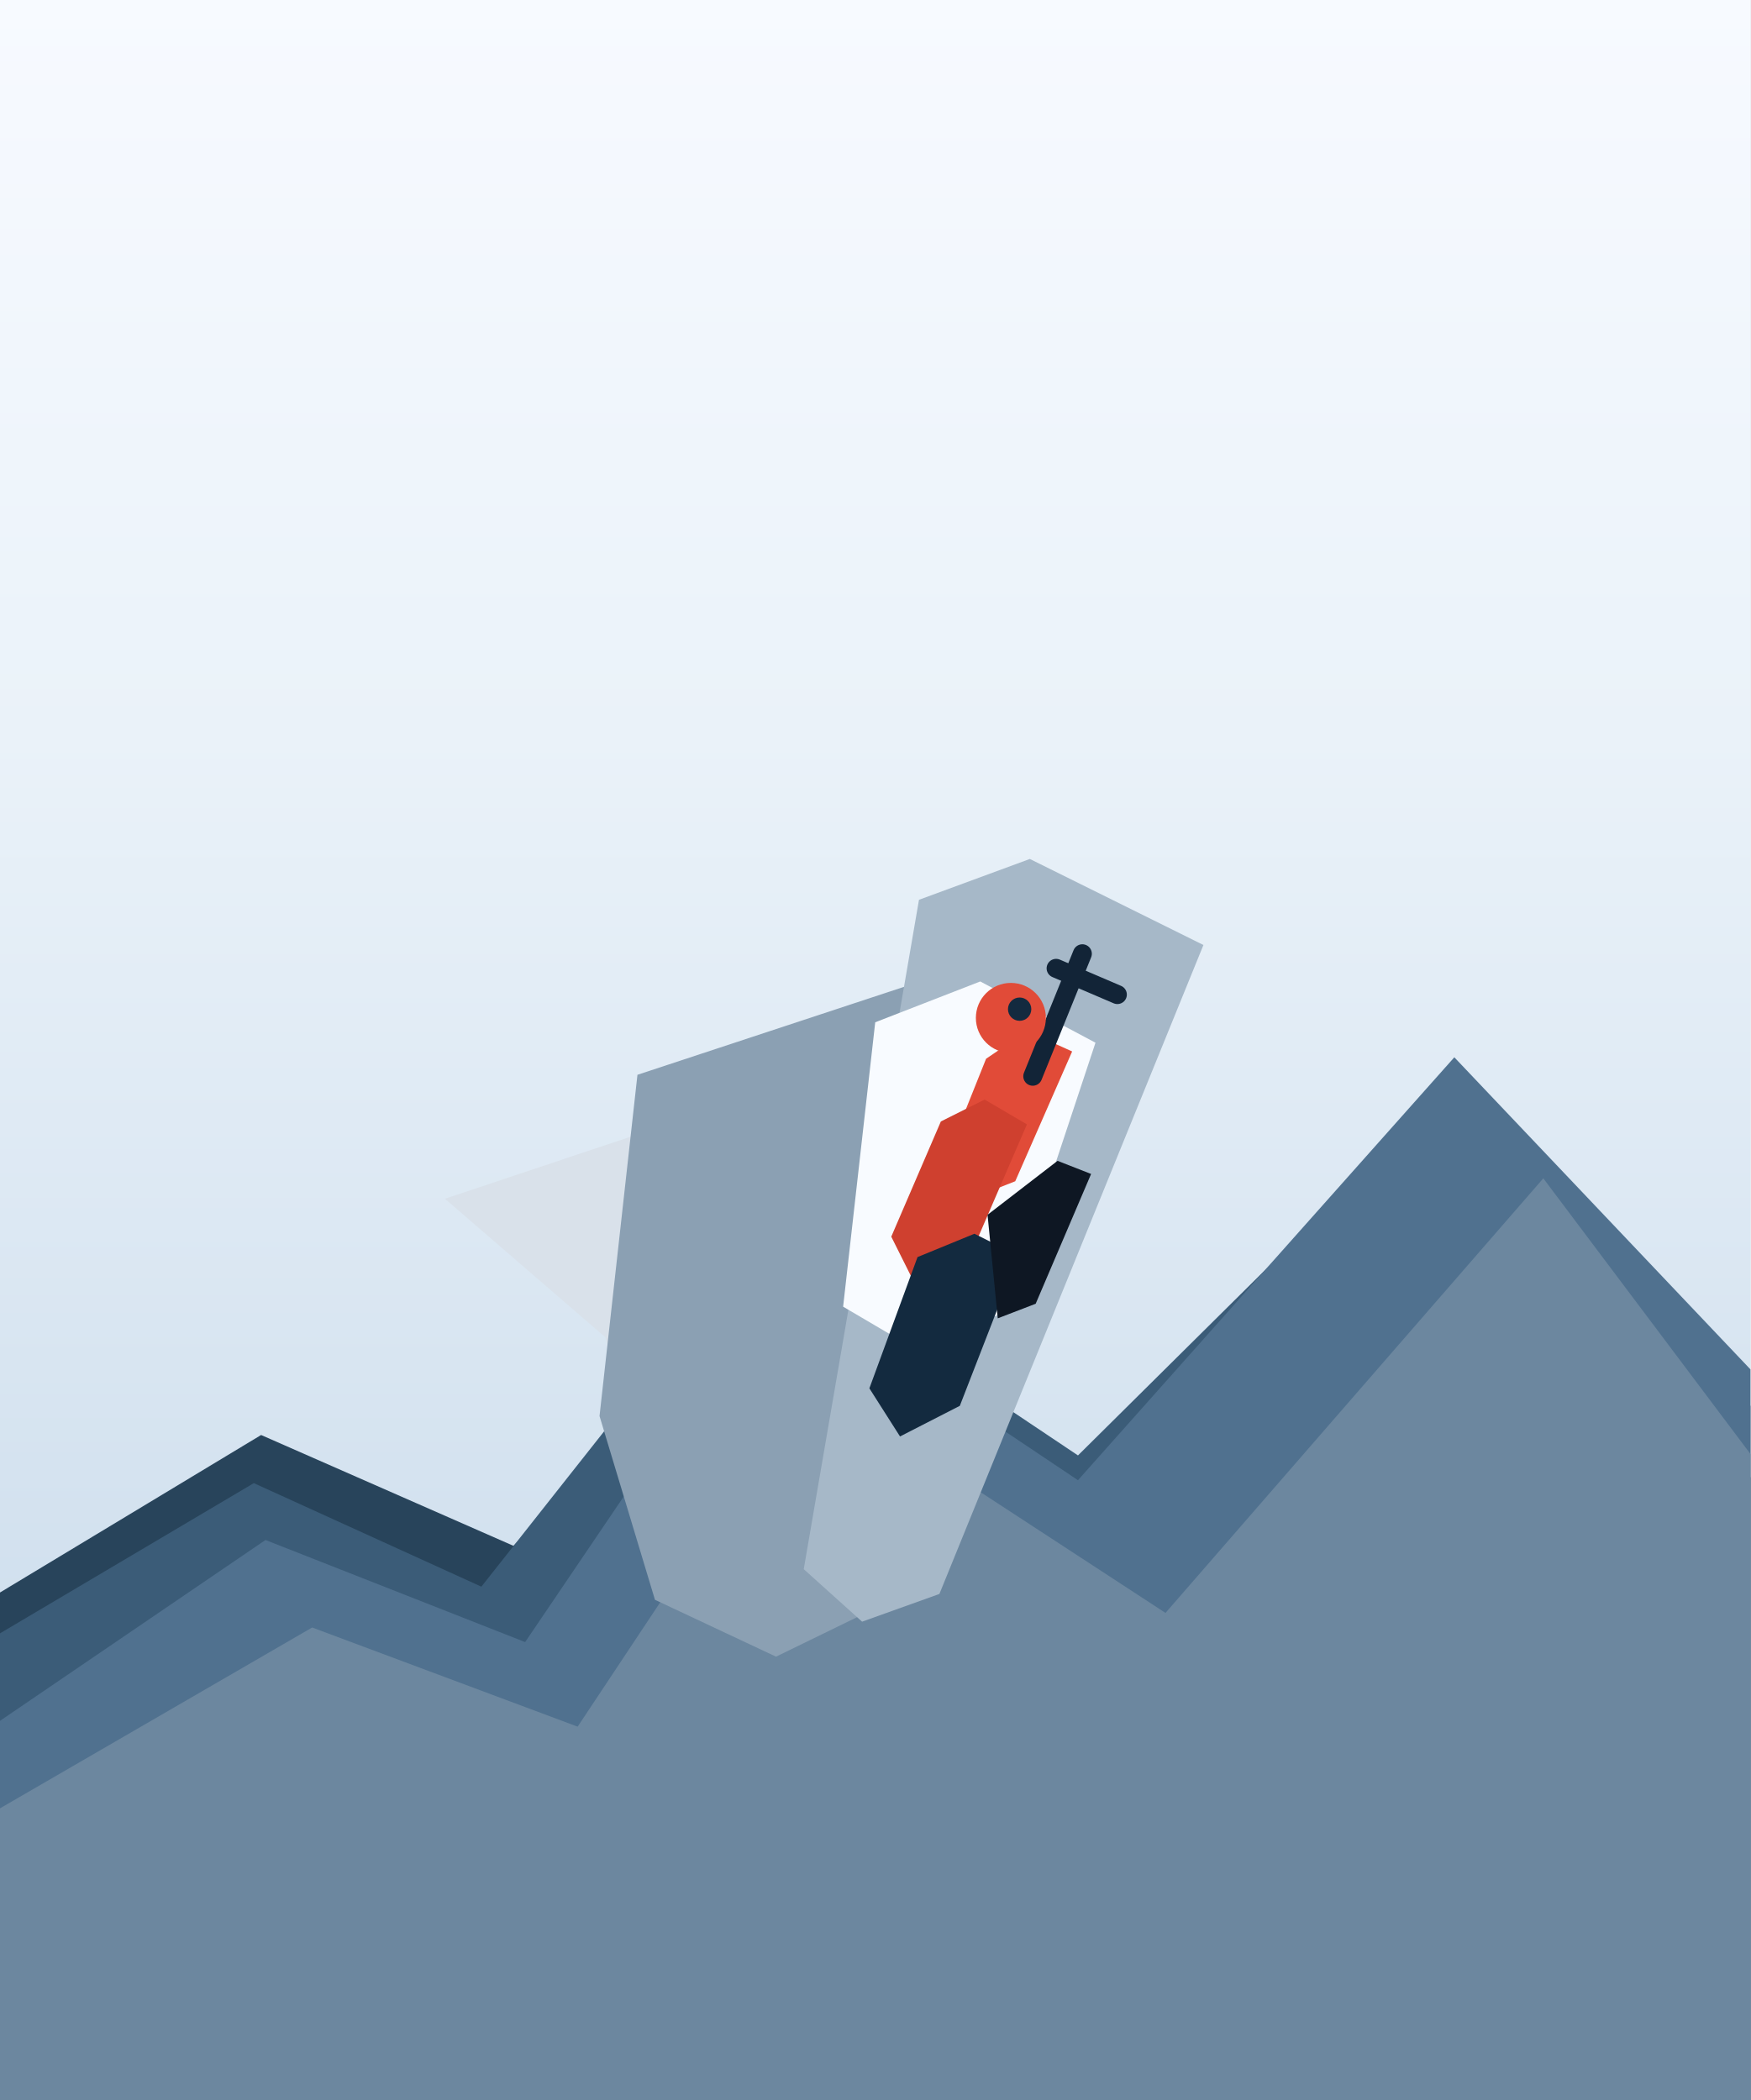
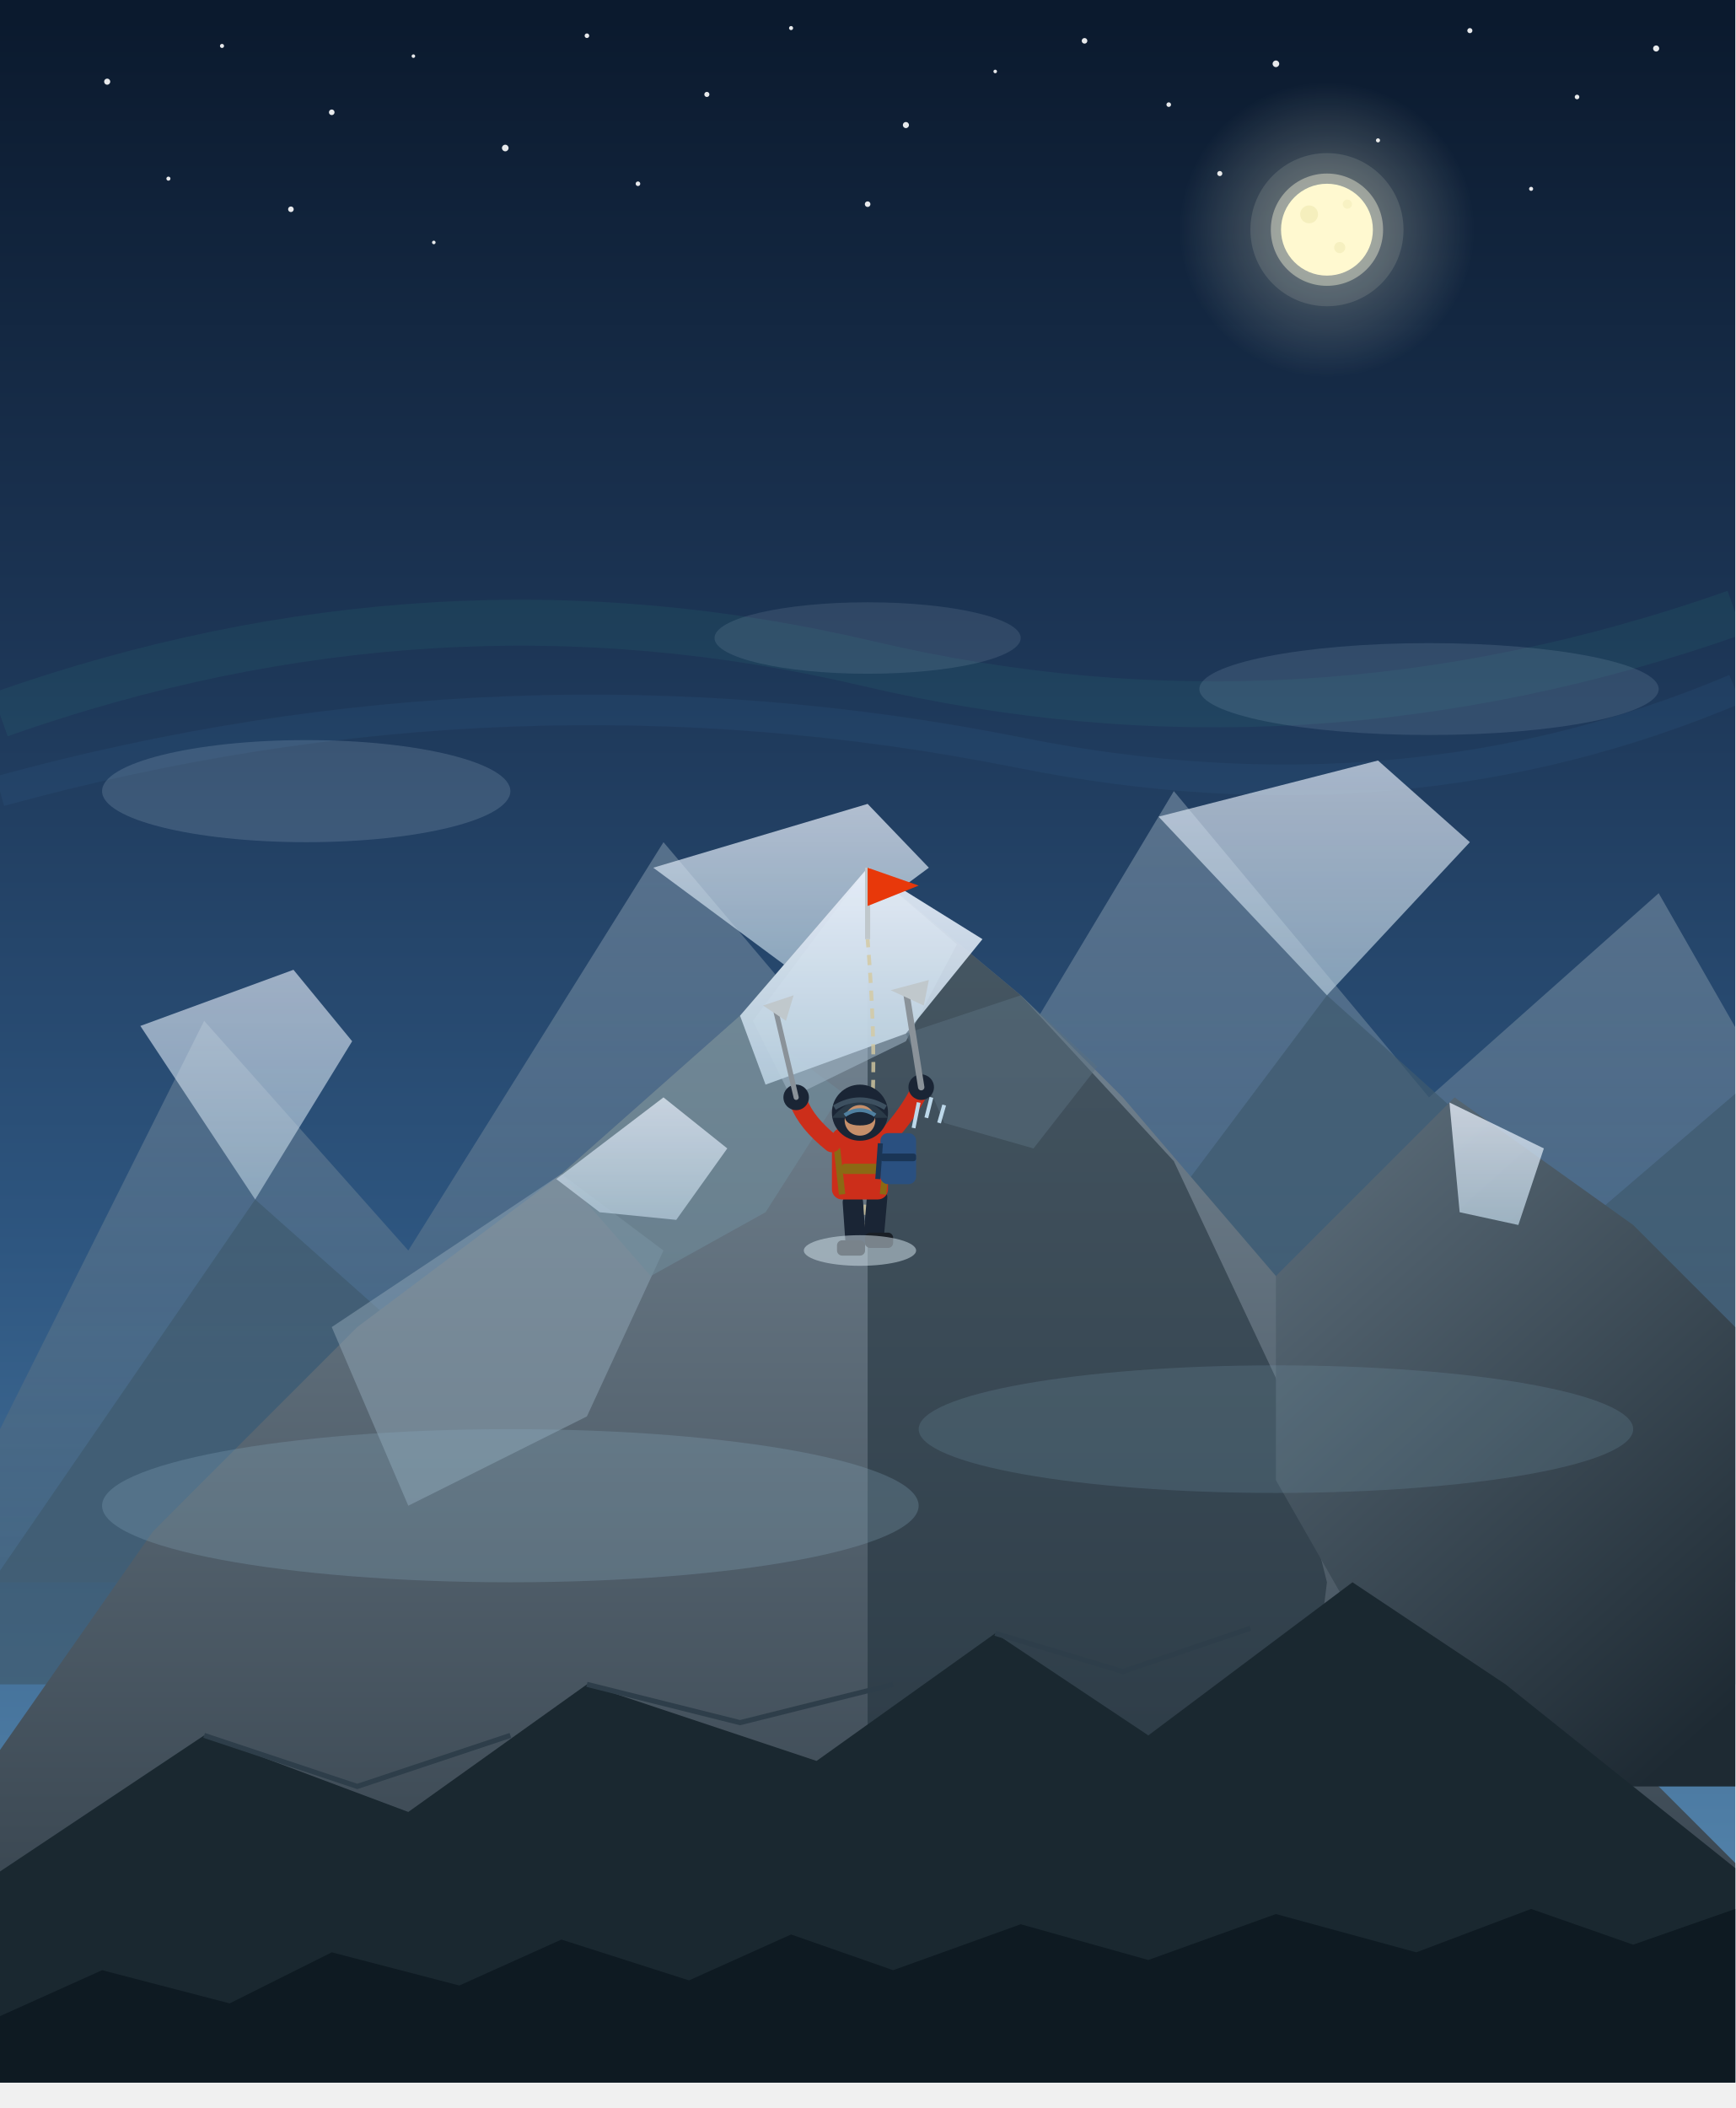
- <svg xmlns="http://www.w3.org/2000/svg" width="1200" height="1440" viewBox="0 0 1200 1440" fill="none">
-   <rect width="1200" height="1440" fill="#DCE9F5" />
-   <rect width="1200" height="1440" fill="url(#sky)" />
-   <path d="M0 1092L179 984L352 1060L505 901L717 1031L950 842L1200 1013V1440H0V1092Z" fill="#28445B" />
-   <path d="M0 1120L174 1017L330 1088L518 850L739 998L967 772L1200 964V1440H0V1120Z" fill="#3B5C78" />
-   <path d="M0 1180L182 1056L360 1126L530 875L739 1015L997 725L1200 939V1440H0V1180Z" fill="#50718F" />
-   <path d="M0 1240L214 1116L396 1184L554 946L799 1106L1058 808L1200 997V1440H0V1240Z" fill="#6C879F" />
-   <path d="M305 822L691 693L756 735L615 1030L556 1086L447 1030L415 917L305 822Z" fill="#D9E1EA" />
-   <path d="M437 737L740 637L807 670L612 1097L532 1136L449 1097L411 971L437 737Z" fill="#8BA0B3" />
-   <path d="M630 617L706 589L825 648L644 1093L591 1112L551 1076L630 617Z" fill="#A6B8C8" />
-   <path d="M600 701L672 673L751 715L690 899L629 926L578 896L600 701Z" fill="#F8FBFF" />
-   <path d="M676 726L704 707L735 721L696 810L663 823L646 801L676 726Z" fill="#E14B38" />
-   <path d="M645 769L675 754L704 771L666 859L625 876L611 848L645 769Z" fill="#CF402F" />
-   <path d="M629 862L668 846L698 861L658 964L617 985L596 952L629 862Z" fill="#132A3F" />
-   <path d="M677 833L725 796L748 805L710 894L684 904L677 833Z" fill="#0E1723" />
-   <path d="M708 738L742 654" stroke="#122437" stroke-width="13" stroke-linecap="round" />
-   <path d="M724 664L766 682" stroke="#122437" stroke-width="13" stroke-linecap="round" />
-   <circle cx="693" cy="698" r="24" fill="#E14B38" />
-   <circle cx="699" cy="692" r="8" fill="#132A3F" />
+ <svg xmlns="http://www.w3.org/2000/svg" width="100%" viewBox="0 0 680 826" role="img">
  <defs>
-     <linearGradient id="sky" x1="600" y1="0" x2="600" y2="1440" gradientUnits="userSpaceOnUse">
-       <stop stop-color="#F7FAFF" />
-       <stop offset="0.35" stop-color="#EAF2F9" />
-       <stop offset="1" stop-color="#C3D6E8" />
+     <linearGradient id="skyGrad" x1="0" y1="0" x2="0" y2="1" gradientUnits="objectBoundingBox">
+       <stop offset="0" stop-color="#0B1A2E" />
+       <stop offset="0.3" stop-color="#1C3555" />
+       <stop offset="0.6" stop-color="#2E5680" />
+       <stop offset="1" stop-color="#5C8EB5" />
    </linearGradient>
+     <linearGradient id="snowGlow" x1="0" y1="0" x2="0" y2="1">
+       <stop offset="0" stop-color="#EEF4FF" />
+       <stop offset="1" stop-color="#B8CFDF" />
+     </linearGradient>
+     <linearGradient id="rockGrad" x1="0" y1="0" x2="0" y2="1">
+       <stop offset="0" stop-color="#7B8C9A" />
+       <stop offset="1" stop-color="#2E3A44" />
+     </linearGradient>
+     <linearGradient id="rockGrad2" x1="0.2" y1="0" x2="0.8" y2="1">
+       <stop offset="0" stop-color="#5A6B78" />
+       <stop offset="1" stop-color="#1E2A33" />
+     </linearGradient>
+     <linearGradient id="rockFar" x1="0" y1="0" x2="0" y2="1">
+       <stop offset="0" stop-color="#9BAFC0" />
+       <stop offset="1" stop-color="#4A6070" />
+     </linearGradient>
+     <radialGradient id="moonGlow" cx="0.5" cy="0.5" r="0.5">
+       <stop offset="0" stop-color="#FFFDE0" stop-opacity="0.35" />
+       <stop offset="1" stop-color="#FFFDE0" stop-opacity="0" />
+     </radialGradient>
+     <filter id="softGlow" x="-50%" y="-50%" width="200%" height="200%">
+       <feGaussianBlur in="SourceGraphic" stdDeviation="3" result="blur" />
+       <feMerge>
+         <feMergeNode in="blur" />
+         <feMergeNode in="SourceGraphic" />
+       </feMerge>
+     </filter>
+     <clipPath id="svgClip">
+       <rect width="680" height="816" />
+     </clipPath>
  </defs>
+   <g clip-path="url(#svgClip)" style="fill:rgb(0, 0, 0);stroke:none;color:rgb(255, 255, 255);stroke-width:1px;stroke-linecap:butt;stroke-linejoin:miter;opacity:1;font-family:&quot;Anthropic Sans&quot;, -apple-system, BlinkMacSystemFont, &quot;Segoe UI&quot;, sans-serif;font-size:16px;font-weight:400;text-anchor:start;dominant-baseline:auto">
+     <rect width="680" height="816" fill="url(#skyGrad)" style="stroke:none;color:rgb(255, 255, 255);stroke-width:1px;stroke-linecap:butt;stroke-linejoin:miter;opacity:1;font-family:&quot;Anthropic Sans&quot;, -apple-system, BlinkMacSystemFont, &quot;Segoe UI&quot;, sans-serif;font-size:16px;font-weight:400;text-anchor:start;dominant-baseline:auto" />
+     <g fill="#FFFFFF" opacity="0.9" style="fill:rgb(255, 255, 255);stroke:none;color:rgb(255, 255, 255);stroke-width:1px;stroke-linecap:butt;stroke-linejoin:miter;opacity:0.9;font-family:&quot;Anthropic Sans&quot;, -apple-system, BlinkMacSystemFont, &quot;Segoe UI&quot;, sans-serif;font-size:16px;font-weight:400;text-anchor:start;dominant-baseline:auto">
+       <circle cx="42" cy="32" r="1.2" style="fill:rgb(255, 255, 255);stroke:none;color:rgb(255, 255, 255);stroke-width:1px;stroke-linecap:butt;stroke-linejoin:miter;opacity:1;font-family:&quot;Anthropic Sans&quot;, -apple-system, BlinkMacSystemFont, &quot;Segoe UI&quot;, sans-serif;font-size:16px;font-weight:400;text-anchor:start;dominant-baseline:auto" />
+       <circle cx="87" cy="18" r="0.8" style="fill:rgb(255, 255, 255);stroke:none;color:rgb(255, 255, 255);stroke-width:1px;stroke-linecap:butt;stroke-linejoin:miter;opacity:1;font-family:&quot;Anthropic Sans&quot;, -apple-system, BlinkMacSystemFont, &quot;Segoe UI&quot;, sans-serif;font-size:16px;font-weight:400;text-anchor:start;dominant-baseline:auto" />
+       <circle cx="130" cy="44" r="1.1" style="fill:rgb(255, 255, 255);stroke:none;color:rgb(255, 255, 255);stroke-width:1px;stroke-linecap:butt;stroke-linejoin:miter;opacity:1;font-family:&quot;Anthropic Sans&quot;, -apple-system, BlinkMacSystemFont, &quot;Segoe UI&quot;, sans-serif;font-size:16px;font-weight:400;text-anchor:start;dominant-baseline:auto" />
+       <circle cx="162" cy="22" r="0.7" style="fill:rgb(255, 255, 255);stroke:none;color:rgb(255, 255, 255);stroke-width:1px;stroke-linecap:butt;stroke-linejoin:miter;opacity:1;font-family:&quot;Anthropic Sans&quot;, -apple-system, BlinkMacSystemFont, &quot;Segoe UI&quot;, sans-serif;font-size:16px;font-weight:400;text-anchor:start;dominant-baseline:auto" />
+       <circle cx="198" cy="58" r="1.3" style="fill:rgb(255, 255, 255);stroke:none;color:rgb(255, 255, 255);stroke-width:1px;stroke-linecap:butt;stroke-linejoin:miter;opacity:1;font-family:&quot;Anthropic Sans&quot;, -apple-system, BlinkMacSystemFont, &quot;Segoe UI&quot;, sans-serif;font-size:16px;font-weight:400;text-anchor:start;dominant-baseline:auto" />
+       <circle cx="230" cy="14" r="0.9" style="fill:rgb(255, 255, 255);stroke:none;color:rgb(255, 255, 255);stroke-width:1px;stroke-linecap:butt;stroke-linejoin:miter;opacity:1;font-family:&quot;Anthropic Sans&quot;, -apple-system, BlinkMacSystemFont, &quot;Segoe UI&quot;, sans-serif;font-size:16px;font-weight:400;text-anchor:start;dominant-baseline:auto" />
+       <circle cx="277" cy="37" r="1.0" style="fill:rgb(255, 255, 255);stroke:none;color:rgb(255, 255, 255);stroke-width:1px;stroke-linecap:butt;stroke-linejoin:miter;opacity:1;font-family:&quot;Anthropic Sans&quot;, -apple-system, BlinkMacSystemFont, &quot;Segoe UI&quot;, sans-serif;font-size:16px;font-weight:400;text-anchor:start;dominant-baseline:auto" />
+       <circle cx="310" cy="11" r="0.8" style="fill:rgb(255, 255, 255);stroke:none;color:rgb(255, 255, 255);stroke-width:1px;stroke-linecap:butt;stroke-linejoin:miter;opacity:1;font-family:&quot;Anthropic Sans&quot;, -apple-system, BlinkMacSystemFont, &quot;Segoe UI&quot;, sans-serif;font-size:16px;font-weight:400;text-anchor:start;dominant-baseline:auto" />
+       <circle cx="355" cy="49" r="1.2" style="fill:rgb(255, 255, 255);stroke:none;color:rgb(255, 255, 255);stroke-width:1px;stroke-linecap:butt;stroke-linejoin:miter;opacity:1;font-family:&quot;Anthropic Sans&quot;, -apple-system, BlinkMacSystemFont, &quot;Segoe UI&quot;, sans-serif;font-size:16px;font-weight:400;text-anchor:start;dominant-baseline:auto" />
+       <circle cx="390" cy="28" r="0.7" style="fill:rgb(255, 255, 255);stroke:none;color:rgb(255, 255, 255);stroke-width:1px;stroke-linecap:butt;stroke-linejoin:miter;opacity:1;font-family:&quot;Anthropic Sans&quot;, -apple-system, BlinkMacSystemFont, &quot;Segoe UI&quot;, sans-serif;font-size:16px;font-weight:400;text-anchor:start;dominant-baseline:auto" />
+       <circle cx="425" cy="16" r="1.1" style="fill:rgb(255, 255, 255);stroke:none;color:rgb(255, 255, 255);stroke-width:1px;stroke-linecap:butt;stroke-linejoin:miter;opacity:1;font-family:&quot;Anthropic Sans&quot;, -apple-system, BlinkMacSystemFont, &quot;Segoe UI&quot;, sans-serif;font-size:16px;font-weight:400;text-anchor:start;dominant-baseline:auto" />
+       <circle cx="458" cy="41" r="0.9" style="fill:rgb(255, 255, 255);stroke:none;color:rgb(255, 255, 255);stroke-width:1px;stroke-linecap:butt;stroke-linejoin:miter;opacity:1;font-family:&quot;Anthropic Sans&quot;, -apple-system, BlinkMacSystemFont, &quot;Segoe UI&quot;, sans-serif;font-size:16px;font-weight:400;text-anchor:start;dominant-baseline:auto" />
+       <circle cx="500" cy="25" r="1.3" style="fill:rgb(255, 255, 255);stroke:none;color:rgb(255, 255, 255);stroke-width:1px;stroke-linecap:butt;stroke-linejoin:miter;opacity:1;font-family:&quot;Anthropic Sans&quot;, -apple-system, BlinkMacSystemFont, &quot;Segoe UI&quot;, sans-serif;font-size:16px;font-weight:400;text-anchor:start;dominant-baseline:auto" />
+       <circle cx="540" cy="55" r="0.8" style="fill:rgb(255, 255, 255);stroke:none;color:rgb(255, 255, 255);stroke-width:1px;stroke-linecap:butt;stroke-linejoin:miter;opacity:1;font-family:&quot;Anthropic Sans&quot;, -apple-system, BlinkMacSystemFont, &quot;Segoe UI&quot;, sans-serif;font-size:16px;font-weight:400;text-anchor:start;dominant-baseline:auto" />
+       <circle cx="576" cy="12" r="1.0" style="fill:rgb(255, 255, 255);stroke:none;color:rgb(255, 255, 255);stroke-width:1px;stroke-linecap:butt;stroke-linejoin:miter;opacity:1;font-family:&quot;Anthropic Sans&quot;, -apple-system, BlinkMacSystemFont, &quot;Segoe UI&quot;, sans-serif;font-size:16px;font-weight:400;text-anchor:start;dominant-baseline:auto" />
+       <circle cx="618" cy="38" r="0.9" style="fill:rgb(255, 255, 255);stroke:none;color:rgb(255, 255, 255);stroke-width:1px;stroke-linecap:butt;stroke-linejoin:miter;opacity:1;font-family:&quot;Anthropic Sans&quot;, -apple-system, BlinkMacSystemFont, &quot;Segoe UI&quot;, sans-serif;font-size:16px;font-weight:400;text-anchor:start;dominant-baseline:auto" />
+       <circle cx="649" cy="19" r="1.2" style="fill:rgb(255, 255, 255);stroke:none;color:rgb(255, 255, 255);stroke-width:1px;stroke-linecap:butt;stroke-linejoin:miter;opacity:1;font-family:&quot;Anthropic Sans&quot;, -apple-system, BlinkMacSystemFont, &quot;Segoe UI&quot;, sans-serif;font-size:16px;font-weight:400;text-anchor:start;dominant-baseline:auto" />
+       <circle cx="66" cy="70" r="0.8" style="fill:rgb(255, 255, 255);stroke:none;color:rgb(255, 255, 255);stroke-width:1px;stroke-linecap:butt;stroke-linejoin:miter;opacity:1;font-family:&quot;Anthropic Sans&quot;, -apple-system, BlinkMacSystemFont, &quot;Segoe UI&quot;, sans-serif;font-size:16px;font-weight:400;text-anchor:start;dominant-baseline:auto" />
+       <circle cx="114" cy="82" r="1.1" style="fill:rgb(255, 255, 255);stroke:none;color:rgb(255, 255, 255);stroke-width:1px;stroke-linecap:butt;stroke-linejoin:miter;opacity:1;font-family:&quot;Anthropic Sans&quot;, -apple-system, BlinkMacSystemFont, &quot;Segoe UI&quot;, sans-serif;font-size:16px;font-weight:400;text-anchor:start;dominant-baseline:auto" />
+       <circle cx="250" cy="72" r="0.9" style="fill:rgb(255, 255, 255);stroke:none;color:rgb(255, 255, 255);stroke-width:1px;stroke-linecap:butt;stroke-linejoin:miter;opacity:1;font-family:&quot;Anthropic Sans&quot;, -apple-system, BlinkMacSystemFont, &quot;Segoe UI&quot;, sans-serif;font-size:16px;font-weight:400;text-anchor:start;dominant-baseline:auto" />
+       <circle cx="478" cy="68" r="1.0" style="fill:rgb(255, 255, 255);stroke:none;color:rgb(255, 255, 255);stroke-width:1px;stroke-linecap:butt;stroke-linejoin:miter;opacity:1;font-family:&quot;Anthropic Sans&quot;, -apple-system, BlinkMacSystemFont, &quot;Segoe UI&quot;, sans-serif;font-size:16px;font-weight:400;text-anchor:start;dominant-baseline:auto" />
+       <circle cx="600" cy="74" r="0.8" style="fill:rgb(255, 255, 255);stroke:none;color:rgb(255, 255, 255);stroke-width:1px;stroke-linecap:butt;stroke-linejoin:miter;opacity:1;font-family:&quot;Anthropic Sans&quot;, -apple-system, BlinkMacSystemFont, &quot;Segoe UI&quot;, sans-serif;font-size:16px;font-weight:400;text-anchor:start;dominant-baseline:auto" />
+       <circle cx="340" cy="80" r="1.1" style="fill:rgb(255, 255, 255);stroke:none;color:rgb(255, 255, 255);stroke-width:1px;stroke-linecap:butt;stroke-linejoin:miter;opacity:1;font-family:&quot;Anthropic Sans&quot;, -apple-system, BlinkMacSystemFont, &quot;Segoe UI&quot;, sans-serif;font-size:16px;font-weight:400;text-anchor:start;dominant-baseline:auto" />
+       <circle cx="170" cy="95" r="0.7" style="fill:rgb(255, 255, 255);stroke:none;color:rgb(255, 255, 255);stroke-width:1px;stroke-linecap:butt;stroke-linejoin:miter;opacity:1;font-family:&quot;Anthropic Sans&quot;, -apple-system, BlinkMacSystemFont, &quot;Segoe UI&quot;, sans-serif;font-size:16px;font-weight:400;text-anchor:start;dominant-baseline:auto" />
+     </g>
+     <circle cx="520" cy="90" r="58" fill="url(#moonGlow)" style="stroke:none;color:rgb(255, 255, 255);stroke-width:1px;stroke-linecap:butt;stroke-linejoin:miter;opacity:1;font-family:&quot;Anthropic Sans&quot;, -apple-system, BlinkMacSystemFont, &quot;Segoe UI&quot;, sans-serif;font-size:16px;font-weight:400;text-anchor:start;dominant-baseline:auto" />
+     <circle cx="520" cy="90" r="30" fill="#FFFBE8" opacity="0.12" style="fill:rgb(255, 251, 232);stroke:none;color:rgb(255, 255, 255);stroke-width:1px;stroke-linecap:butt;stroke-linejoin:miter;opacity:0.12;font-family:&quot;Anthropic Sans&quot;, -apple-system, BlinkMacSystemFont, &quot;Segoe UI&quot;, sans-serif;font-size:16px;font-weight:400;text-anchor:start;dominant-baseline:auto" />
+     <circle cx="520" cy="90" r="22" fill="#FFFDE0" opacity="0.4" style="fill:rgb(255, 253, 224);stroke:none;color:rgb(255, 255, 255);stroke-width:1px;stroke-linecap:butt;stroke-linejoin:miter;opacity:0.4;font-family:&quot;Anthropic Sans&quot;, -apple-system, BlinkMacSystemFont, &quot;Segoe UI&quot;, sans-serif;font-size:16px;font-weight:400;text-anchor:start;dominant-baseline:auto" />
+     <circle cx="520" cy="90" r="18" fill="#FFF9D0" style="fill:rgb(255, 249, 208);stroke:none;color:rgb(255, 255, 255);stroke-width:1px;stroke-linecap:butt;stroke-linejoin:miter;opacity:1;font-family:&quot;Anthropic Sans&quot;, -apple-system, BlinkMacSystemFont, &quot;Segoe UI&quot;, sans-serif;font-size:16px;font-weight:400;text-anchor:start;dominant-baseline:auto" />
+     <circle cx="513" cy="84" r="3.5" fill="#EEE8B0" opacity="0.6" style="fill:rgb(238, 232, 176);stroke:none;color:rgb(255, 255, 255);stroke-width:1px;stroke-linecap:butt;stroke-linejoin:miter;opacity:0.6;font-family:&quot;Anthropic Sans&quot;, -apple-system, BlinkMacSystemFont, &quot;Segoe UI&quot;, sans-serif;font-size:16px;font-weight:400;text-anchor:start;dominant-baseline:auto" />
+     <circle cx="525" cy="97" r="2.2" fill="#EEE8B0" opacity="0.5" style="fill:rgb(238, 232, 176);stroke:none;color:rgb(255, 255, 255);stroke-width:1px;stroke-linecap:butt;stroke-linejoin:miter;opacity:0.5;font-family:&quot;Anthropic Sans&quot;, -apple-system, BlinkMacSystemFont, &quot;Segoe UI&quot;, sans-serif;font-size:16px;font-weight:400;text-anchor:start;dominant-baseline:auto" />
+     <circle cx="528" cy="80" r="1.8" fill="#EEE8B0" opacity="0.4" style="fill:rgb(238, 232, 176);stroke:none;color:rgb(255, 255, 255);stroke-width:1px;stroke-linecap:butt;stroke-linejoin:miter;opacity:0.4;font-family:&quot;Anthropic Sans&quot;, -apple-system, BlinkMacSystemFont, &quot;Segoe UI&quot;, sans-serif;font-size:16px;font-weight:400;text-anchor:start;dominant-baseline:auto" />
+     <path d="M0 280 Q170 220 340 260 Q510 300 680 240" fill="none" stroke="#3ECFA8" stroke-width="18" opacity="0.07" style="fill:none;stroke:rgb(62, 207, 168);color:rgb(255, 255, 255);stroke-width:18px;stroke-linecap:butt;stroke-linejoin:miter;opacity:0.07;font-family:&quot;Anthropic Sans&quot;, -apple-system, BlinkMacSystemFont, &quot;Segoe UI&quot;, sans-serif;font-size:16px;font-weight:400;text-anchor:start;dominant-baseline:auto" />
+     <path d="M0 310 Q200 255 400 295 Q550 325 680 270" fill="none" stroke="#5BA8E8" stroke-width="12" opacity="0.06" style="fill:none;stroke:rgb(91, 168, 232);color:rgb(255, 255, 255);stroke-width:12px;stroke-linecap:butt;stroke-linejoin:miter;opacity:0.06;font-family:&quot;Anthropic Sans&quot;, -apple-system, BlinkMacSystemFont, &quot;Segoe UI&quot;, sans-serif;font-size:16px;font-weight:400;text-anchor:start;dominant-baseline:auto" />
+     <path d="M-10 580 L80 400 L160 490 L260 330 L370 460 L460 310 L560 430 L650 350 L690 420 L690 620 L-10 620Z" fill="url(#rockFar)" opacity="0.45" style="stroke:none;color:rgb(255, 255, 255);stroke-width:1px;stroke-linecap:butt;stroke-linejoin:miter;opacity:0.45;font-family:&quot;Anthropic Sans&quot;, -apple-system, BlinkMacSystemFont, &quot;Segoe UI&quot;, sans-serif;font-size:16px;font-weight:400;text-anchor:start;dominant-baseline:auto" />
+     <path d="M-10 630 L100 470 L190 550 L310 380 L430 510 L520 390 L620 480 L690 420 L690 660 L-10 660Z" fill="#3E5A6E" opacity="0.7" style="fill:rgb(62, 90, 110);stroke:none;color:rgb(255, 255, 255);stroke-width:1px;stroke-linecap:butt;stroke-linejoin:miter;opacity:0.7;font-family:&quot;Anthropic Sans&quot;, -apple-system, BlinkMacSystemFont, &quot;Segoe UI&quot;, sans-serif;font-size:16px;font-weight:400;text-anchor:start;dominant-baseline:auto" />
+     <path d="M256 340 L310 380 L364 340 L340 315 Z" fill="url(#snowGlow)" opacity="0.7" style="stroke:none;color:rgb(255, 255, 255);stroke-width:1px;stroke-linecap:butt;stroke-linejoin:miter;opacity:0.7;font-family:&quot;Anthropic Sans&quot;, -apple-system, BlinkMacSystemFont, &quot;Segoe UI&quot;, sans-serif;font-size:16px;font-weight:400;text-anchor:start;dominant-baseline:auto" />
+     <path d="M454 320 L520 390 L576 330 L540 298 Z" fill="url(#snowGlow)" opacity="0.65" style="stroke:none;color:rgb(255, 255, 255);stroke-width:1px;stroke-linecap:butt;stroke-linejoin:miter;opacity:0.65;font-family:&quot;Anthropic Sans&quot;, -apple-system, BlinkMacSystemFont, &quot;Segoe UI&quot;, sans-serif;font-size:16px;font-weight:400;text-anchor:start;dominant-baseline:auto" />
+     <path d="M55 402 L100 470 L138 408 L115 380 Z" fill="url(#snowGlow)" opacity="0.6" style="stroke:none;color:rgb(255, 255, 255);stroke-width:1px;stroke-linecap:butt;stroke-linejoin:miter;opacity:0.6;font-family:&quot;Anthropic Sans&quot;, -apple-system, BlinkMacSystemFont, &quot;Segoe UI&quot;, sans-serif;font-size:16px;font-weight:400;text-anchor:start;dominant-baseline:auto" />
+     <path d="M-10 816 L-10 700 L60 600 L140 520 L220 460 L290 398 L340 340 L400 390 L440 430 L500 500 L560 580 L600 640 L640 690 L690 740 L690 816Z" fill="url(#rockGrad)" style="stroke:none;color:rgb(255, 255, 255);stroke-width:1px;stroke-linecap:butt;stroke-linejoin:miter;opacity:1;font-family:&quot;Anthropic Sans&quot;, -apple-system, BlinkMacSystemFont, &quot;Segoe UI&quot;, sans-serif;font-size:16px;font-weight:400;text-anchor:start;dominant-baseline:auto" />
+     <path d="M340 340 L400 390 L460 455 L500 540 L520 620 L510 700 L480 816 L340 816Z" fill="#1E2D38" opacity="0.55" style="fill:rgb(30, 45, 56);stroke:none;color:rgb(255, 255, 255);stroke-width:1px;stroke-linecap:butt;stroke-linejoin:miter;opacity:0.55;font-family:&quot;Anthropic Sans&quot;, -apple-system, BlinkMacSystemFont, &quot;Segoe UI&quot;, sans-serif;font-size:16px;font-weight:400;text-anchor:start;dominant-baseline:auto" />
+     <path d="M130 520 L220 460 L260 490 L230 555 L160 590Z" fill="#8FA5B5" opacity="0.5" style="fill:rgb(143, 165, 181);stroke:none;color:rgb(255, 255, 255);stroke-width:1px;stroke-linecap:butt;stroke-linejoin:miter;opacity:0.5;font-family:&quot;Anthropic Sans&quot;, -apple-system, BlinkMacSystemFont, &quot;Segoe UI&quot;, sans-serif;font-size:16px;font-weight:400;text-anchor:start;dominant-baseline:auto" />
+     <path d="M220 460 L290 398 L330 428 L300 475 L255 500Z" fill="#6E8A9A" opacity="0.6" style="fill:rgb(110, 138, 154);stroke:none;color:rgb(255, 255, 255);stroke-width:1px;stroke-linecap:butt;stroke-linejoin:miter;opacity:0.6;font-family:&quot;Anthropic Sans&quot;, -apple-system, BlinkMacSystemFont, &quot;Segoe UI&quot;, sans-serif;font-size:16px;font-weight:400;text-anchor:start;dominant-baseline:auto" />
+     <path d="M295 400 L340 340 L375 370 L355 408 L310 430Z" fill="#A2B8C8" opacity="0.55" style="fill:rgb(162, 184, 200);stroke:none;color:rgb(255, 255, 255);stroke-width:1px;stroke-linecap:butt;stroke-linejoin:miter;opacity:0.55;font-family:&quot;Anthropic Sans&quot;, -apple-system, BlinkMacSystemFont, &quot;Segoe UI&quot;, sans-serif;font-size:16px;font-weight:400;text-anchor:start;dominant-baseline:auto" />
+     <path d="M355 405 L400 390 L430 418 L405 450 L370 440Z" fill="#5A7080" opacity="0.5" style="fill:rgb(90, 112, 128);stroke:none;color:rgb(255, 255, 255);stroke-width:1px;stroke-linecap:butt;stroke-linejoin:miter;opacity:0.5;font-family:&quot;Anthropic Sans&quot;, -apple-system, BlinkMacSystemFont, &quot;Segoe UI&quot;, sans-serif;font-size:16px;font-weight:400;text-anchor:start;dominant-baseline:auto" />
+     <path d="M290 398 L340 340 L385 368 L355 405 L300 425Z" fill="url(#snowGlow)" opacity="0.9" style="stroke:none;color:rgb(255, 255, 255);stroke-width:1px;stroke-linecap:butt;stroke-linejoin:miter;opacity:0.9;font-family:&quot;Anthropic Sans&quot;, -apple-system, BlinkMacSystemFont, &quot;Segoe UI&quot;, sans-serif;font-size:16px;font-weight:400;text-anchor:start;dominant-baseline:auto" />
+     <path d="M218 462 L260 430 L285 450 L265 478 L235 475Z" fill="url(#snowGlow)" opacity="0.7" style="stroke:none;color:rgb(255, 255, 255);stroke-width:1px;stroke-linecap:butt;stroke-linejoin:miter;opacity:0.7;font-family:&quot;Anthropic Sans&quot;, -apple-system, BlinkMacSystemFont, &quot;Segoe UI&quot;, sans-serif;font-size:16px;font-weight:400;text-anchor:start;dominant-baseline:auto" />
+     <path d="M500 500 L570 430 L640 480 L680 520 L680 700 L590 700 L540 650 L500 580Z" fill="url(#rockGrad2)" style="stroke:none;color:rgb(255, 255, 255);stroke-width:1px;stroke-linecap:butt;stroke-linejoin:miter;opacity:1;font-family:&quot;Anthropic Sans&quot;, -apple-system, BlinkMacSystemFont, &quot;Segoe UI&quot;, sans-serif;font-size:16px;font-weight:400;text-anchor:start;dominant-baseline:auto" />
+     <path d="M568 432 L605 450 L595 480 L572 475Z" fill="url(#snowGlow)" opacity="0.75" style="stroke:none;color:rgb(255, 255, 255);stroke-width:1px;stroke-linecap:butt;stroke-linejoin:miter;opacity:0.75;font-family:&quot;Anthropic Sans&quot;, -apple-system, BlinkMacSystemFont, &quot;Segoe UI&quot;, sans-serif;font-size:16px;font-weight:400;text-anchor:start;dominant-baseline:auto" />
+     <path d="M-10 816 L-10 740 L80 680 L160 710 L230 660 L320 690 L390 640 L450 680 L530 620 L590 660 L640 700 L690 740 L690 816Z" fill="#1A2830" style="fill:rgb(26, 40, 48);stroke:none;color:rgb(255, 255, 255);stroke-width:1px;stroke-linecap:butt;stroke-linejoin:miter;opacity:1;font-family:&quot;Anthropic Sans&quot;, -apple-system, BlinkMacSystemFont, &quot;Segoe UI&quot;, sans-serif;font-size:16px;font-weight:400;text-anchor:start;dominant-baseline:auto" />
+     <path d="M80 680 L140 700 L200 680" fill="none" stroke="#2E3E4A" stroke-width="2" style="fill:none;stroke:rgb(46, 62, 74);color:rgb(255, 255, 255);stroke-width:2px;stroke-linecap:butt;stroke-linejoin:miter;opacity:1;font-family:&quot;Anthropic Sans&quot;, -apple-system, BlinkMacSystemFont, &quot;Segoe UI&quot;, sans-serif;font-size:16px;font-weight:400;text-anchor:start;dominant-baseline:auto" />
+     <path d="M230 660 L290 675 L350 660" fill="none" stroke="#2E3E4A" stroke-width="2" style="fill:none;stroke:rgb(46, 62, 74);color:rgb(255, 255, 255);stroke-width:2px;stroke-linecap:butt;stroke-linejoin:miter;opacity:1;font-family:&quot;Anthropic Sans&quot;, -apple-system, BlinkMacSystemFont, &quot;Segoe UI&quot;, sans-serif;font-size:16px;font-weight:400;text-anchor:start;dominant-baseline:auto" />
+     <path d="M390 640 L440 655 L490 638" fill="none" stroke="#2E3E4A" stroke-width="2" style="fill:none;stroke:rgb(46, 62, 74);color:rgb(255, 255, 255);stroke-width:2px;stroke-linecap:butt;stroke-linejoin:miter;opacity:1;font-family:&quot;Anthropic Sans&quot;, -apple-system, BlinkMacSystemFont, &quot;Segoe UI&quot;, sans-serif;font-size:16px;font-weight:400;text-anchor:start;dominant-baseline:auto" />
+     <path d="M338 490 Q340 460 342 430 Q343 405 340 368" fill="none" stroke="#D4C9A0" stroke-width="1.5" opacity="0.8" stroke-dasharray="4 3" style="fill:none;stroke:rgb(212, 201, 160);color:rgb(255, 255, 255);stroke-width:1.5px;stroke-dasharray:4px, 3px;stroke-linecap:butt;stroke-linejoin:miter;opacity:0.8;font-family:&quot;Anthropic Sans&quot;, -apple-system, BlinkMacSystemFont, &quot;Segoe UI&quot;, sans-serif;font-size:16px;font-weight:400;text-anchor:start;dominant-baseline:auto" />
+     <rect x="330" y="468" width="8" height="22" rx="3" fill="#1A2535" transform="rotate(-4 334 468)" style="fill:rgb(26, 37, 53);stroke:none;color:rgb(255, 255, 255);stroke-width:1px;stroke-linecap:butt;stroke-linejoin:miter;opacity:1;font-family:&quot;Anthropic Sans&quot;, -apple-system, BlinkMacSystemFont, &quot;Segoe UI&quot;, sans-serif;font-size:16px;font-weight:400;text-anchor:start;dominant-baseline:auto" />
+     <rect x="340" y="466" width="8" height="22" rx="3" fill="#1A2535" transform="rotate(5 344 466)" style="fill:rgb(26, 37, 53);stroke:none;color:rgb(255, 255, 255);stroke-width:1px;stroke-linecap:butt;stroke-linejoin:miter;opacity:1;font-family:&quot;Anthropic Sans&quot;, -apple-system, BlinkMacSystemFont, &quot;Segoe UI&quot;, sans-serif;font-size:16px;font-weight:400;text-anchor:start;dominant-baseline:auto" />
+     <rect x="328" y="486" width="11" height="6" rx="2" fill="#1A1F26" style="fill:rgb(26, 31, 38);stroke:none;color:rgb(255, 255, 255);stroke-width:1px;stroke-linecap:butt;stroke-linejoin:miter;opacity:1;font-family:&quot;Anthropic Sans&quot;, -apple-system, BlinkMacSystemFont, &quot;Segoe UI&quot;, sans-serif;font-size:16px;font-weight:400;text-anchor:start;dominant-baseline:auto" />
+     <rect x="339" y="483" width="11" height="6" rx="2" fill="#1A1F26" style="fill:rgb(26, 31, 38);stroke:none;color:rgb(255, 255, 255);stroke-width:1px;stroke-linecap:butt;stroke-linejoin:miter;opacity:1;font-family:&quot;Anthropic Sans&quot;, -apple-system, BlinkMacSystemFont, &quot;Segoe UI&quot;, sans-serif;font-size:16px;font-weight:400;text-anchor:start;dominant-baseline:auto" />
+     <rect x="326" y="442" width="22" height="28" rx="4" fill="#CC2E1A" style="fill:rgb(204, 46, 26);stroke:none;color:rgb(255, 255, 255);stroke-width:1px;stroke-linecap:butt;stroke-linejoin:miter;opacity:1;font-family:&quot;Anthropic Sans&quot;, -apple-system, BlinkMacSystemFont, &quot;Segoe UI&quot;, sans-serif;font-size:16px;font-weight:400;text-anchor:start;dominant-baseline:auto" />
+     <path d="M328 450 L330 468 M348 450 L346 468" stroke="#8B6914" stroke-width="2.5" fill="none" style="fill:none;stroke:rgb(139, 105, 20);color:rgb(255, 255, 255);stroke-width:2.5px;stroke-linecap:butt;stroke-linejoin:miter;opacity:1;font-family:&quot;Anthropic Sans&quot;, -apple-system, BlinkMacSystemFont, &quot;Segoe UI&quot;, sans-serif;font-size:16px;font-weight:400;text-anchor:start;dominant-baseline:auto" />
+     <rect x="330" y="456" width="14" height="4" rx="1" fill="#8B6914" style="fill:rgb(139, 105, 20);stroke:none;color:rgb(255, 255, 255);stroke-width:1px;stroke-linecap:butt;stroke-linejoin:miter;opacity:1;font-family:&quot;Anthropic Sans&quot;, -apple-system, BlinkMacSystemFont, &quot;Segoe UI&quot;, sans-serif;font-size:16px;font-weight:400;text-anchor:start;dominant-baseline:auto" />
+     <path d="M326 448 Q316 440 313 432" stroke="#CC2E1A" stroke-width="7" stroke-linecap="round" fill="none" style="fill:none;stroke:rgb(204, 46, 26);color:rgb(255, 255, 255);stroke-width:7px;stroke-linecap:round;stroke-linejoin:miter;opacity:1;font-family:&quot;Anthropic Sans&quot;, -apple-system, BlinkMacSystemFont, &quot;Segoe UI&quot;, sans-serif;font-size:16px;font-weight:400;text-anchor:start;dominant-baseline:auto" />
+     <path d="M348 445 Q356 436 360 428" stroke="#CC2E1A" stroke-width="7" stroke-linecap="round" fill="none" style="fill:none;stroke:rgb(204, 46, 26);color:rgb(255, 255, 255);stroke-width:7px;stroke-linecap:round;stroke-linejoin:miter;opacity:1;font-family:&quot;Anthropic Sans&quot;, -apple-system, BlinkMacSystemFont, &quot;Segoe UI&quot;, sans-serif;font-size:16px;font-weight:400;text-anchor:start;dominant-baseline:auto" />
+     <circle cx="312" cy="430" r="5" fill="#1A2535" style="fill:rgb(26, 37, 53);stroke:none;color:rgb(255, 255, 255);stroke-width:1px;stroke-linecap:butt;stroke-linejoin:miter;opacity:1;font-family:&quot;Anthropic Sans&quot;, -apple-system, BlinkMacSystemFont, &quot;Segoe UI&quot;, sans-serif;font-size:16px;font-weight:400;text-anchor:start;dominant-baseline:auto" />
+     <circle cx="361" cy="426" r="5" fill="#1A2535" style="fill:rgb(26, 37, 53);stroke:none;color:rgb(255, 255, 255);stroke-width:1px;stroke-linecap:butt;stroke-linejoin:miter;opacity:1;font-family:&quot;Anthropic Sans&quot;, -apple-system, BlinkMacSystemFont, &quot;Segoe UI&quot;, sans-serif;font-size:16px;font-weight:400;text-anchor:start;dominant-baseline:auto" />
+     <line x1="361" y1="426" x2="355" y2="388" stroke="#8A9299" stroke-width="2.5" stroke-linecap="round" style="fill:rgb(0, 0, 0);stroke:rgb(138, 146, 153);color:rgb(255, 255, 255);stroke-width:2.5px;stroke-linecap:round;stroke-linejoin:miter;opacity:1;font-family:&quot;Anthropic Sans&quot;, -apple-system, BlinkMacSystemFont, &quot;Segoe UI&quot;, sans-serif;font-size:16px;font-weight:400;text-anchor:start;dominant-baseline:auto" />
+     <path d="M349 388 L364 384 L362 394 Z" fill="#C0C8CC" style="fill:rgb(192, 200, 204);stroke:none;color:rgb(255, 255, 255);stroke-width:1px;stroke-linecap:butt;stroke-linejoin:miter;opacity:1;font-family:&quot;Anthropic Sans&quot;, -apple-system, BlinkMacSystemFont, &quot;Segoe UI&quot;, sans-serif;font-size:16px;font-weight:400;text-anchor:start;dominant-baseline:auto" />
+     <line x1="312" y1="430" x2="304" y2="396" stroke="#8A9299" stroke-width="2" stroke-linecap="round" style="fill:rgb(0, 0, 0);stroke:rgb(138, 146, 153);color:rgb(255, 255, 255);stroke-width:2px;stroke-linecap:round;stroke-linejoin:miter;opacity:1;font-family:&quot;Anthropic Sans&quot;, -apple-system, BlinkMacSystemFont, &quot;Segoe UI&quot;, sans-serif;font-size:16px;font-weight:400;text-anchor:start;dominant-baseline:auto" />
+     <path d="M299 394 L311 390 L308 400 Z" fill="#C0C8CC" style="fill:rgb(192, 200, 204);stroke:none;color:rgb(255, 255, 255);stroke-width:1px;stroke-linecap:butt;stroke-linejoin:miter;opacity:1;font-family:&quot;Anthropic Sans&quot;, -apple-system, BlinkMacSystemFont, &quot;Segoe UI&quot;, sans-serif;font-size:16px;font-weight:400;text-anchor:start;dominant-baseline:auto" />
+     <circle cx="337" cy="436" r="11" fill="#1A2535" style="fill:rgb(26, 37, 53);stroke:none;color:rgb(255, 255, 255);stroke-width:1px;stroke-linecap:butt;stroke-linejoin:miter;opacity:1;font-family:&quot;Anthropic Sans&quot;, -apple-system, BlinkMacSystemFont, &quot;Segoe UI&quot;, sans-serif;font-size:16px;font-weight:400;text-anchor:start;dominant-baseline:auto" />
+     <path d="M326 438 Q337 425 348 438" fill="#2A3A48" style="fill:rgb(42, 58, 72);stroke:none;color:rgb(255, 255, 255);stroke-width:1px;stroke-linecap:butt;stroke-linejoin:miter;opacity:1;font-family:&quot;Anthropic Sans&quot;, -apple-system, BlinkMacSystemFont, &quot;Segoe UI&quot;, sans-serif;font-size:16px;font-weight:400;text-anchor:start;dominant-baseline:auto" />
+     <path d="M327 434 Q337 428 347 434" fill="none" stroke="#3D5060" stroke-width="2" style="fill:none;stroke:rgb(61, 80, 96);color:rgb(255, 255, 255);stroke-width:2px;stroke-linecap:butt;stroke-linejoin:miter;opacity:1;font-family:&quot;Anthropic Sans&quot;, -apple-system, BlinkMacSystemFont, &quot;Segoe UI&quot;, sans-serif;font-size:16px;font-weight:400;text-anchor:start;dominant-baseline:auto" />
+     <circle cx="337" cy="439" r="6" fill="#C68F6A" style="fill:rgb(198, 143, 106);stroke:none;color:rgb(255, 255, 255);stroke-width:1px;stroke-linecap:butt;stroke-linejoin:miter;opacity:1;font-family:&quot;Anthropic Sans&quot;, -apple-system, BlinkMacSystemFont, &quot;Segoe UI&quot;, sans-serif;font-size:16px;font-weight:400;text-anchor:start;dominant-baseline:auto" />
+     <path d="M331 437 Q337 433 343 437 Q343 441 337 441 Q331 441 331 437Z" fill="#1A2535" style="fill:rgb(26, 37, 53);stroke:none;color:rgb(255, 255, 255);stroke-width:1px;stroke-linecap:butt;stroke-linejoin:miter;opacity:1;font-family:&quot;Anthropic Sans&quot;, -apple-system, BlinkMacSystemFont, &quot;Segoe UI&quot;, sans-serif;font-size:16px;font-weight:400;text-anchor:start;dominant-baseline:auto" />
+     <path d="M331 437 Q337 433 343 437" fill="none" stroke="#5080A0" stroke-width="1.5" style="fill:none;stroke:rgb(80, 128, 160);color:rgb(255, 255, 255);stroke-width:1.5px;stroke-linecap:butt;stroke-linejoin:miter;opacity:1;font-family:&quot;Anthropic Sans&quot;, -apple-system, BlinkMacSystemFont, &quot;Segoe UI&quot;, sans-serif;font-size:16px;font-weight:400;text-anchor:start;dominant-baseline:auto" />
+     <rect x="345" y="444" width="14" height="20" rx="3" fill="#2A5080" style="fill:rgb(42, 80, 128);stroke:none;color:rgb(255, 255, 255);stroke-width:1px;stroke-linecap:butt;stroke-linejoin:miter;opacity:1;font-family:&quot;Anthropic Sans&quot;, -apple-system, BlinkMacSystemFont, &quot;Segoe UI&quot;, sans-serif;font-size:16px;font-weight:400;text-anchor:start;dominant-baseline:auto" />
+     <path d="M345 448 L344 462" stroke="#1A3555" stroke-width="2" style="fill:rgb(0, 0, 0);stroke:rgb(26, 53, 85);color:rgb(255, 255, 255);stroke-width:2px;stroke-linecap:butt;stroke-linejoin:miter;opacity:1;font-family:&quot;Anthropic Sans&quot;, -apple-system, BlinkMacSystemFont, &quot;Segoe UI&quot;, sans-serif;font-size:16px;font-weight:400;text-anchor:start;dominant-baseline:auto" />
+     <rect x="345" y="452" width="14" height="3" rx="1" fill="#1A3555" style="fill:rgb(26, 53, 85);stroke:none;color:rgb(255, 255, 255);stroke-width:1px;stroke-linecap:butt;stroke-linejoin:miter;opacity:1;font-family:&quot;Anthropic Sans&quot;, -apple-system, BlinkMacSystemFont, &quot;Segoe UI&quot;, sans-serif;font-size:16px;font-weight:400;text-anchor:start;dominant-baseline:auto" />
+     <line x1="340" y1="368" x2="340" y2="340" stroke="#C0C8CC" stroke-width="2" style="fill:rgb(0, 0, 0);stroke:rgb(192, 200, 204);color:rgb(255, 255, 255);stroke-width:2px;stroke-linecap:butt;stroke-linejoin:miter;opacity:1;font-family:&quot;Anthropic Sans&quot;, -apple-system, BlinkMacSystemFont, &quot;Segoe UI&quot;, sans-serif;font-size:16px;font-weight:400;text-anchor:start;dominant-baseline:auto" />
+     <polygon points="340,340 360,347 340,355" fill="#E8380A" style="fill:rgb(232, 56, 10);stroke:none;color:rgb(255, 255, 255);stroke-width:1px;stroke-linecap:butt;stroke-linejoin:miter;opacity:1;font-family:&quot;Anthropic Sans&quot;, -apple-system, BlinkMacSystemFont, &quot;Segoe UI&quot;, sans-serif;font-size:16px;font-weight:400;text-anchor:start;dominant-baseline:auto" />
+     <ellipse cx="120" cy="310" rx="80" ry="20" fill="#B8CFE0" opacity="0.18" style="fill:rgb(184, 207, 224);stroke:none;color:rgb(255, 255, 255);stroke-width:1px;stroke-linecap:butt;stroke-linejoin:miter;opacity:0.18;font-family:&quot;Anthropic Sans&quot;, -apple-system, BlinkMacSystemFont, &quot;Segoe UI&quot;, sans-serif;font-size:16px;font-weight:400;text-anchor:start;dominant-baseline:auto" />
+     <ellipse cx="560" cy="270" rx="90" ry="18" fill="#A8C0D5" opacity="0.15" style="fill:rgb(168, 192, 213);stroke:none;color:rgb(255, 255, 255);stroke-width:1px;stroke-linecap:butt;stroke-linejoin:miter;opacity:0.15;font-family:&quot;Anthropic Sans&quot;, -apple-system, BlinkMacSystemFont, &quot;Segoe UI&quot;, sans-serif;font-size:16px;font-weight:400;text-anchor:start;dominant-baseline:auto" />
+     <ellipse cx="340" cy="250" rx="60" ry="14" fill="#C0D5E5" opacity="0.12" style="fill:rgb(192, 213, 229);stroke:none;color:rgb(255, 255, 255);stroke-width:1px;stroke-linecap:butt;stroke-linejoin:miter;opacity:0.12;font-family:&quot;Anthropic Sans&quot;, -apple-system, BlinkMacSystemFont, &quot;Segoe UI&quot;, sans-serif;font-size:16px;font-weight:400;text-anchor:start;dominant-baseline:auto" />
+     <ellipse cx="200" cy="590" rx="160" ry="30" fill="#8AAFC5" opacity="0.25" style="fill:rgb(138, 175, 197);stroke:none;color:rgb(255, 255, 255);stroke-width:1px;stroke-linecap:butt;stroke-linejoin:miter;opacity:0.25;font-family:&quot;Anthropic Sans&quot;, -apple-system, BlinkMacSystemFont, &quot;Segoe UI&quot;, sans-serif;font-size:16px;font-weight:400;text-anchor:start;dominant-baseline:auto" />
+     <ellipse cx="500" cy="560" rx="140" ry="25" fill="#7A9FB5" opacity="0.2" style="fill:rgb(122, 159, 181);stroke:none;color:rgb(255, 255, 255);stroke-width:1px;stroke-linecap:butt;stroke-linejoin:miter;opacity:0.2;font-family:&quot;Anthropic Sans&quot;, -apple-system, BlinkMacSystemFont, &quot;Segoe UI&quot;, sans-serif;font-size:16px;font-weight:400;text-anchor:start;dominant-baseline:auto" />
+     <ellipse cx="337" cy="490" rx="22" ry="6" fill="#D8E8F0" opacity="0.5" style="fill:rgb(216, 232, 240);stroke:none;color:rgb(255, 255, 255);stroke-width:1px;stroke-linecap:butt;stroke-linejoin:miter;opacity:0.5;font-family:&quot;Anthropic Sans&quot;, -apple-system, BlinkMacSystemFont, &quot;Segoe UI&quot;, sans-serif;font-size:16px;font-weight:400;text-anchor:start;dominant-baseline:auto" />
+     <path d="M0 816 L0 790 L40 772 L90 785 L130 765 L180 778 L220 760 L270 776 L310 758 L350 772 L400 754 L450 768 L500 750 L555 765 L600 748 L640 762 L680 748 L680 816Z" fill="#0E1A22" style="fill:rgb(14, 26, 34);stroke:none;color:rgb(255, 255, 255);stroke-width:1px;stroke-linecap:butt;stroke-linejoin:miter;opacity:1;font-family:&quot;Anthropic Sans&quot;, -apple-system, BlinkMacSystemFont, &quot;Segoe UI&quot;, sans-serif;font-size:16px;font-weight:400;text-anchor:start;dominant-baseline:auto" />
+     <line x1="360" y1="432" x2="358" y2="442" stroke="#BDD8EA" stroke-width="1.5" style="fill:rgb(0, 0, 0);stroke:rgb(189, 216, 234);color:rgb(255, 255, 255);stroke-width:1.5px;stroke-linecap:butt;stroke-linejoin:miter;opacity:1;font-family:&quot;Anthropic Sans&quot;, -apple-system, BlinkMacSystemFont, &quot;Segoe UI&quot;, sans-serif;font-size:16px;font-weight:400;text-anchor:start;dominant-baseline:auto" />
+     <line x1="365" y1="430" x2="363" y2="438" stroke="#BDD8EA" stroke-width="1.5" style="fill:rgb(0, 0, 0);stroke:rgb(189, 216, 234);color:rgb(255, 255, 255);stroke-width:1.5px;stroke-linecap:butt;stroke-linejoin:miter;opacity:1;font-family:&quot;Anthropic Sans&quot;, -apple-system, BlinkMacSystemFont, &quot;Segoe UI&quot;, sans-serif;font-size:16px;font-weight:400;text-anchor:start;dominant-baseline:auto" />
+     <line x1="370" y1="433" x2="368" y2="440" stroke="#BDD8EA" stroke-width="1.5" style="fill:rgb(0, 0, 0);stroke:rgb(189, 216, 234);color:rgb(255, 255, 255);stroke-width:1.5px;stroke-linecap:butt;stroke-linejoin:miter;opacity:1;font-family:&quot;Anthropic Sans&quot;, -apple-system, BlinkMacSystemFont, &quot;Segoe UI&quot;, sans-serif;font-size:16px;font-weight:400;text-anchor:start;dominant-baseline:auto" />
+   </g>
</svg>
